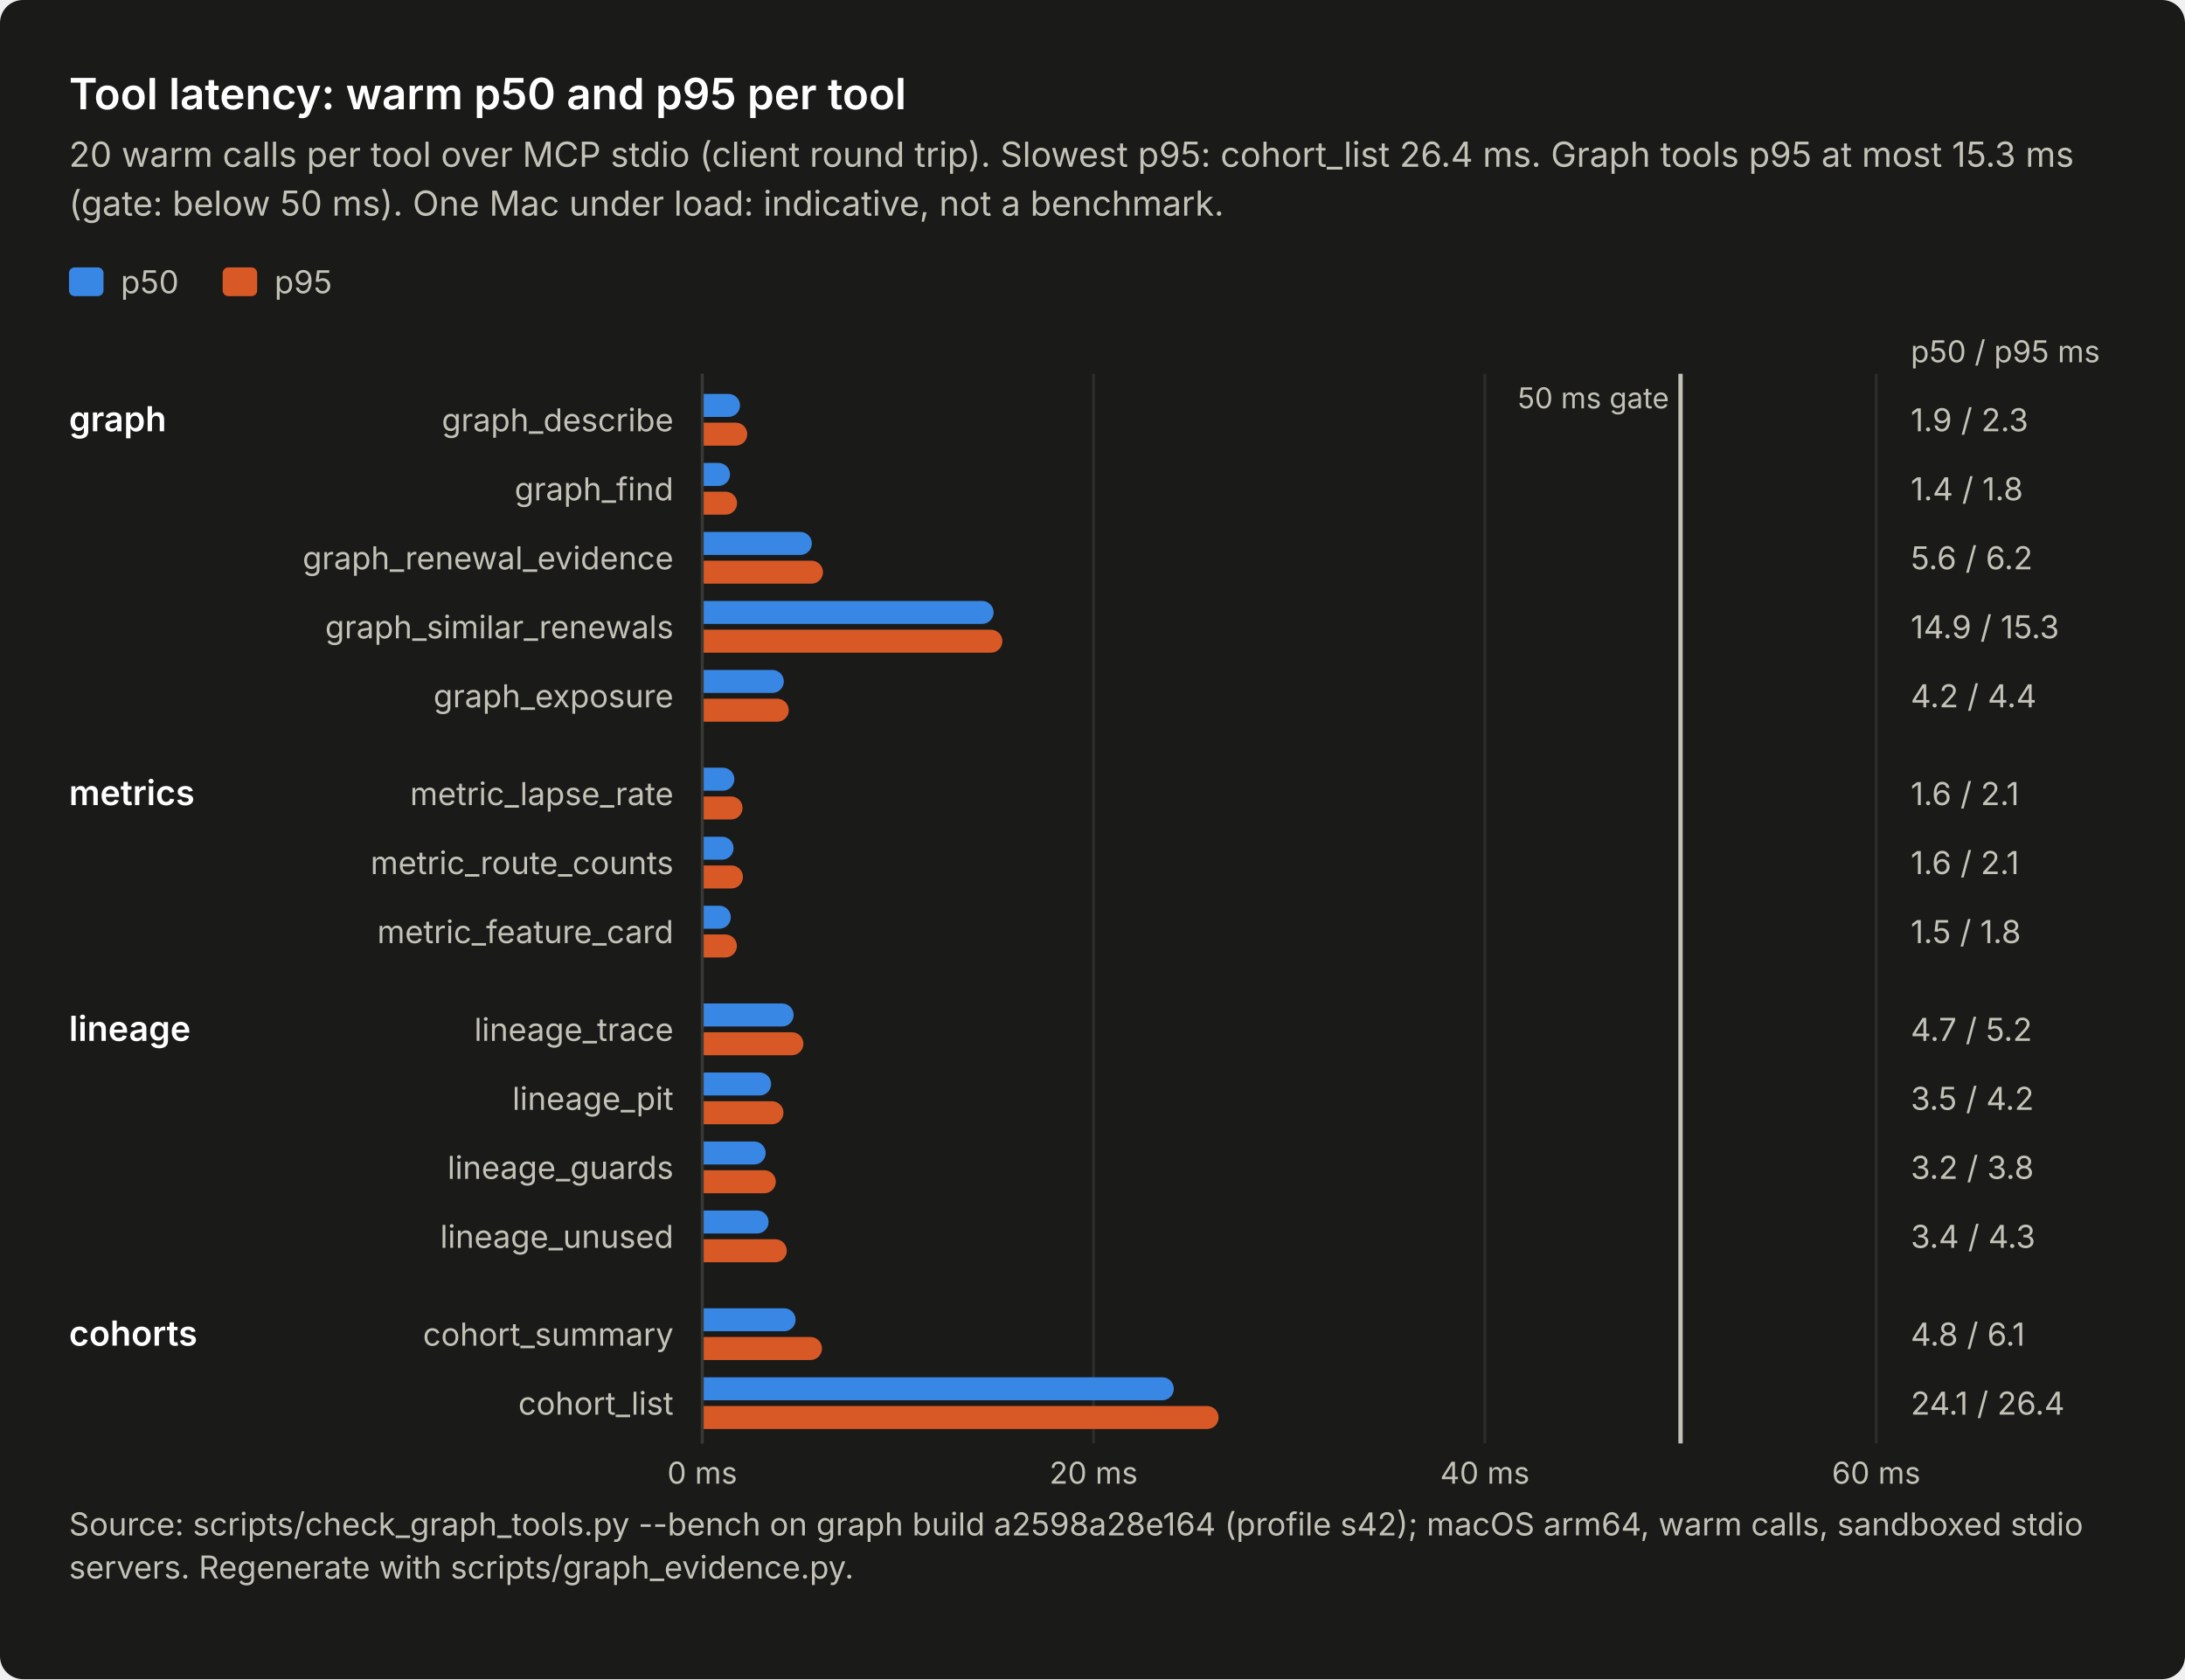
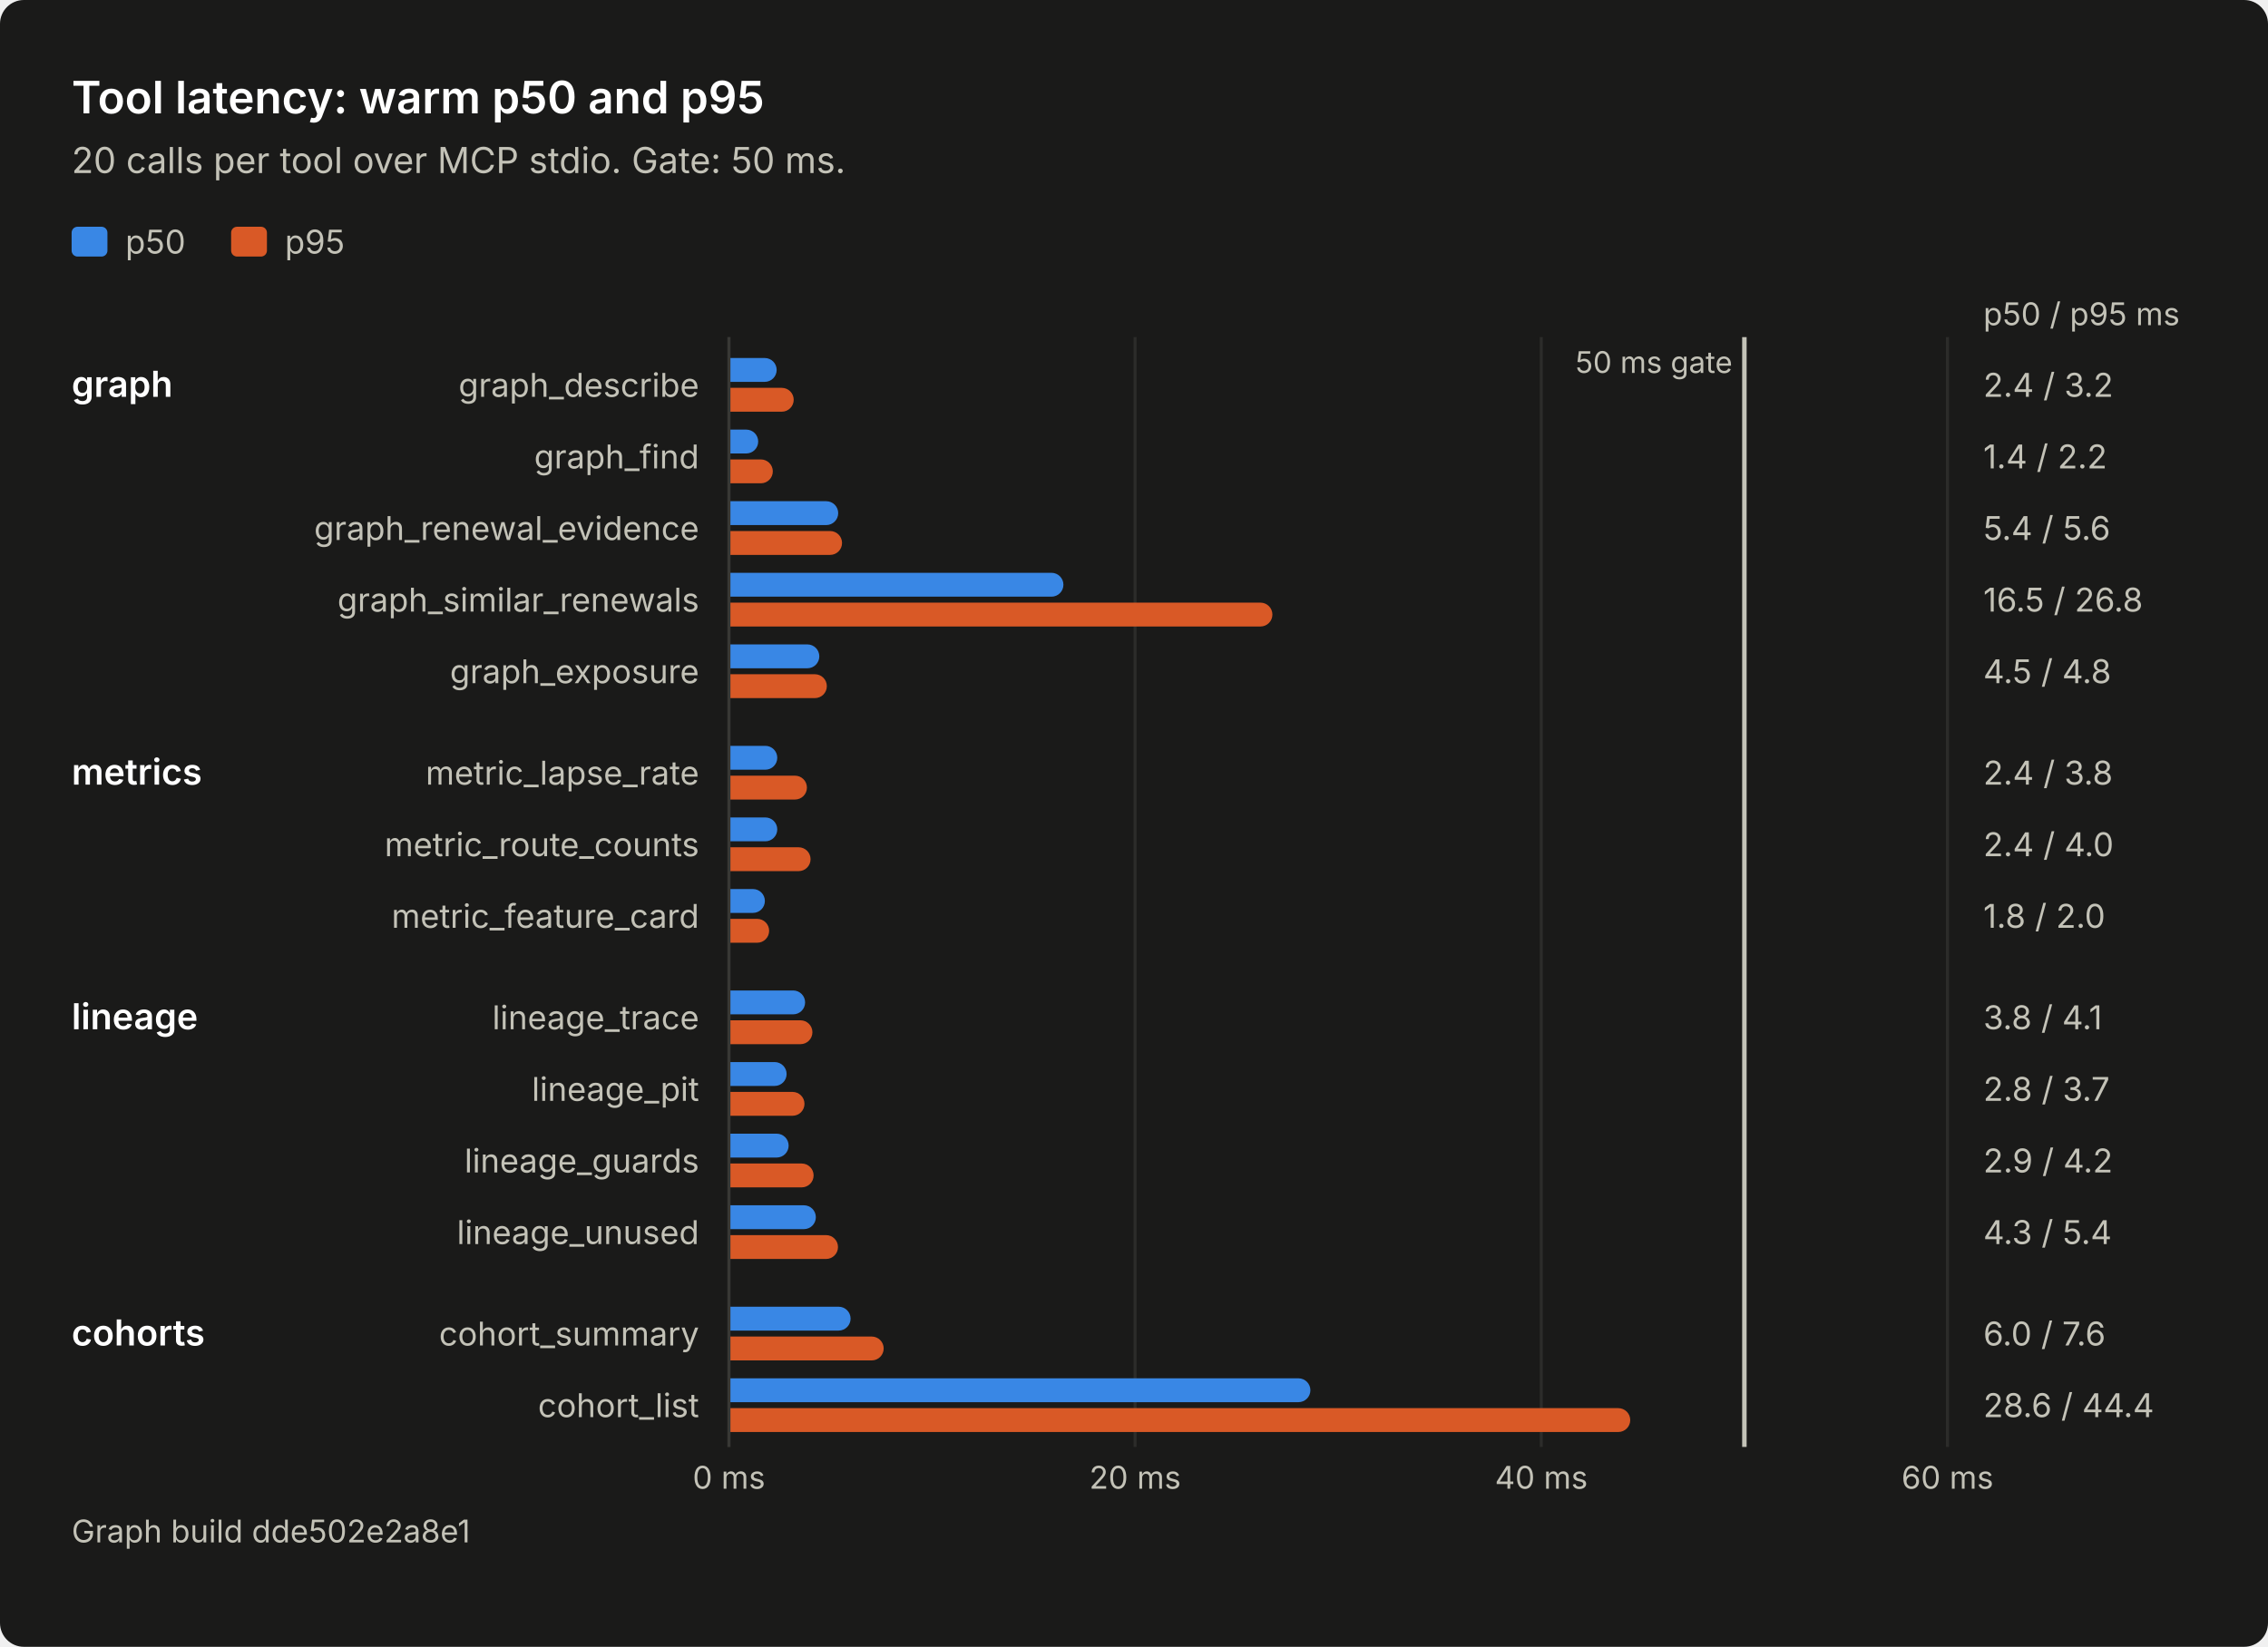
- <svg xmlns="http://www.w3.org/2000/svg" width="760" height="584" viewBox="0 0 760 584" role="img" font-family="system-ui, -apple-system, 'Segoe UI', sans-serif">
-   <rect width="760" height="584" rx="8" fill="#1a1a19" />
-   <text x="24" y="38" font-size="15" fill="#ffffff" font-weight="600">Tool latency: warm p50 and p95 per tool</text>
-   <text x="24" y="58" font-size="12" fill="#c3c2b7">20 warm calls per tool over MCP stdio (client round trip). Slowest p95: cohort_list 26.4 ms. Graph tools p95 at most 15.3 ms</text>
-   <text x="24" y="75" font-size="12" fill="#c3c2b7">(gate: below 50 ms). One Mac under load: indicative, not a benchmark.</text>
-   <rect x="24" y="93" width="12" height="10" fill="#3987e5" rx="2" />
-   <text x="42" y="102" font-size="11" fill="#c3c2b7">p50</text>
-   <rect x="77.45" y="93" width="12" height="10" fill="#d95926" rx="2" />
-   <text x="95.45" y="102" font-size="11" fill="#c3c2b7">p95</text>
-   <text x="664.59" y="126" font-size="10.5" fill="#c3c2b7">p50 / p95 ms</text>
-   <line x1="244.27" y1="130" x2="244.27" y2="502" stroke="#2c2c2a" stroke-width="1" />
-   <text x="244.27" y="516" font-size="10.5" fill="#c3c2b7" text-anchor="middle" font-variant-numeric="tabular-nums">0 ms</text>
-   <line x1="380.37" y1="130" x2="380.37" y2="502" stroke="#2c2c2a" stroke-width="1" />
-   <text x="380.37" y="516" font-size="10.5" fill="#c3c2b7" text-anchor="middle" font-variant-numeric="tabular-nums">20 ms</text>
-   <line x1="516.48" y1="130" x2="516.48" y2="502" stroke="#2c2c2a" stroke-width="1" />
-   <text x="516.48" y="516" font-size="10.5" fill="#c3c2b7" text-anchor="middle" font-variant-numeric="tabular-nums">40 ms</text>
-   <line x1="652.59" y1="130" x2="652.59" y2="502" stroke="#2c2c2a" stroke-width="1" />
-   <text x="652.59" y="516" font-size="10.5" fill="#c3c2b7" text-anchor="middle" font-variant-numeric="tabular-nums">60 ms</text>
-   <line x1="584.54" y1="130" x2="584.54" y2="502" stroke="#c3c2b7" stroke-width="1.5" />
-   <text x="580.54" y="142" font-size="10" fill="#c3c2b7" text-anchor="end">50 ms gate</text>
-   <text x="24" y="150" font-size="12" fill="#ffffff" font-weight="600">graph</text>
-   <text x="234.27" y="150" font-size="11" fill="#c3c2b7" text-anchor="end">graph_describe</text>
+ <svg xmlns="http://www.w3.org/2000/svg" width="760" height="552" viewBox="0 0 760 552" role="img" font-family="system-ui, -apple-system, 'Segoe UI', sans-serif">
+   <rect width="760" height="552" rx="8" fill="#1a1a19" />
+   <text x="24" y="38" font-size="15" fill="#ffffff" font-weight="600">Tool latency: warm p50 and p95</text>
+   <text x="24" y="58" font-size="12" fill="#c3c2b7">20 calls per tool over MCP stdio. Gate: 50 ms.</text>
+   <rect x="24" y="76" width="12" height="10" fill="#3987e5" rx="2" />
+   <text x="42" y="85" font-size="11" fill="#c3c2b7">p50</text>
+   <rect x="77.45" y="76" width="12" height="10" fill="#d95926" rx="2" />
+   <text x="95.45" y="85" font-size="11" fill="#c3c2b7">p95</text>
+   <text x="664.59" y="109" font-size="10.5" fill="#c3c2b7">p50 / p95 ms</text>
+   <line x1="244.27" y1="113" x2="244.27" y2="485" stroke="#2c2c2a" stroke-width="1" />
+   <text x="244.27" y="499" font-size="10.5" fill="#c3c2b7" text-anchor="middle" font-variant-numeric="tabular-nums">0 ms</text>
+   <line x1="380.37" y1="113" x2="380.37" y2="485" stroke="#2c2c2a" stroke-width="1" />
+   <text x="380.37" y="499" font-size="10.5" fill="#c3c2b7" text-anchor="middle" font-variant-numeric="tabular-nums">20 ms</text>
+   <line x1="516.48" y1="113" x2="516.48" y2="485" stroke="#2c2c2a" stroke-width="1" />
+   <text x="516.48" y="499" font-size="10.5" fill="#c3c2b7" text-anchor="middle" font-variant-numeric="tabular-nums">40 ms</text>
+   <line x1="652.59" y1="113" x2="652.59" y2="485" stroke="#2c2c2a" stroke-width="1" />
+   <text x="652.59" y="499" font-size="10.5" fill="#c3c2b7" text-anchor="middle" font-variant-numeric="tabular-nums">60 ms</text>
+   <line x1="584.54" y1="113" x2="584.54" y2="485" stroke="#c3c2b7" stroke-width="1.5" />
+   <text x="580.54" y="125" font-size="10" fill="#c3c2b7" text-anchor="end">50 ms gate</text>
+   <text x="24" y="133" font-size="12" fill="#ffffff" font-weight="600">graph</text>
+   <text x="234.27" y="133" font-size="11" fill="#c3c2b7" text-anchor="end">graph_describe</text>
  <g>
-     <path d="M244.27 137H253.4A4 4 0 0 1 257.4 141V141A4 4 0 0 1 253.4 145H244.27Z" fill="#3987e5" />
+     <path d="M244.27 120H256.26A4 4 0 0 1 260.26 124V124A4 4 0 0 1 256.26 128H244.27Z" fill="#3987e5" />
  </g>
  <g>
-     <path d="M244.27 147H255.92A4 4 0 0 1 259.92 151V151A4 4 0 0 1 255.92 155H244.27Z" fill="#d95926" />
+     <path d="M244.27 130H261.97A4 4 0 0 1 265.97 134V134A4 4 0 0 1 261.97 138H244.27Z" fill="#d95926" />
  </g>
-   <text x="664.59" y="150" font-size="11" fill="#c3c2b7" font-variant-numeric="tabular-nums">1.9 / 2.3</text>
-   <text x="234.27" y="174" font-size="11" fill="#c3c2b7" text-anchor="end">graph_find</text>
+   <text x="664.59" y="133" font-size="11" fill="#c3c2b7" font-variant-numeric="tabular-nums">2.4 / 3.2</text>
+   <text x="234.27" y="157" font-size="11" fill="#c3c2b7" text-anchor="end">graph_find</text>
  <g>
-     <path d="M244.27 161H249.93A4 4 0 0 1 253.93 165V165A4 4 0 0 1 249.93 169H244.27Z" fill="#3987e5" />
+     <path d="M244.27 144H250.07A4 4 0 0 1 254.07 148V148A4 4 0 0 1 250.07 152H244.27Z" fill="#3987e5" />
  </g>
  <g>
-     <path d="M244.27 171H252.38A4 4 0 0 1 256.38 175V175A4 4 0 0 1 252.38 179H244.27Z" fill="#d95926" />
+     <path d="M244.27 154H254.97A4 4 0 0 1 258.97 158V158A4 4 0 0 1 254.97 162H244.27Z" fill="#d95926" />
  </g>
-   <text x="664.59" y="174" font-size="11" fill="#c3c2b7" font-variant-numeric="tabular-nums">1.4 / 1.8</text>
-   <text x="234.27" y="198" font-size="11" fill="#c3c2b7" text-anchor="end">graph_renewal_evidence</text>
+   <text x="664.59" y="157" font-size="11" fill="#c3c2b7" font-variant-numeric="tabular-nums">1.4 / 2.2</text>
+   <text x="234.27" y="181" font-size="11" fill="#c3c2b7" text-anchor="end">graph_renewal_evidence</text>
  <g>
-     <path d="M244.27 185H278.38A4 4 0 0 1 282.38 189V189A4 4 0 0 1 278.38 193H244.27Z" fill="#3987e5" />
+     <path d="M244.27 168H276.88A4 4 0 0 1 280.88 172V172A4 4 0 0 1 276.88 176H244.27Z" fill="#3987e5" />
  </g>
  <g>
-     <path d="M244.27 195H282.26A4 4 0 0 1 286.26 199V199A4 4 0 0 1 282.26 203H244.27Z" fill="#d95926" />
+     <path d="M244.27 178H278.17A4 4 0 0 1 282.17 182V182A4 4 0 0 1 278.17 186H244.27Z" fill="#d95926" />
  </g>
-   <text x="664.59" y="198" font-size="11" fill="#c3c2b7" font-variant-numeric="tabular-nums">5.6 / 6.2</text>
-   <text x="234.27" y="222" font-size="11" fill="#c3c2b7" text-anchor="end">graph_similar_renewals</text>
+   <text x="664.59" y="181" font-size="11" fill="#c3c2b7" font-variant-numeric="tabular-nums">5.4 / 5.6</text>
+   <text x="234.27" y="205" font-size="11" fill="#c3c2b7" text-anchor="end">graph_similar_renewals</text>
  <g>
-     <path d="M244.27 209H341.6A4 4 0 0 1 345.6 213V213A4 4 0 0 1 341.6 217H244.27Z" fill="#3987e5" />
+     <path d="M244.27 192H352.35A4 4 0 0 1 356.35 196V196A4 4 0 0 1 352.35 200H244.27Z" fill="#3987e5" />
  </g>
  <g>
-     <path d="M244.27 219H344.66A4 4 0 0 1 348.66 223V223A4 4 0 0 1 344.66 227H244.27Z" fill="#d95926" />
+     <path d="M244.27 202H422.38A4 4 0 0 1 426.38 206V206A4 4 0 0 1 422.38 210H244.27Z" fill="#d95926" />
  </g>
-   <text x="664.59" y="222" font-size="11" fill="#c3c2b7" font-variant-numeric="tabular-nums">14.9 / 15.3</text>
-   <text x="234.27" y="246" font-size="11" fill="#c3c2b7" text-anchor="end">graph_exposure</text>
+   <text x="664.59" y="205" font-size="11" fill="#c3c2b7" font-variant-numeric="tabular-nums">16.5 / 26.8</text>
+   <text x="234.27" y="229" font-size="11" fill="#c3c2b7" text-anchor="end">graph_exposure</text>
  <g>
-     <path d="M244.27 233H268.64A4 4 0 0 1 272.64 237V237A4 4 0 0 1 268.64 241H244.27Z" fill="#3987e5" />
+     <path d="M244.27 216H270.55A4 4 0 0 1 274.55 220V220A4 4 0 0 1 270.55 224H244.27Z" fill="#3987e5" />
  </g>
  <g>
-     <path d="M244.27 243H270.35A4 4 0 0 1 274.35 247V247A4 4 0 0 1 270.35 251H244.27Z" fill="#d95926" />
+     <path d="M244.27 226H273.07A4 4 0 0 1 277.07 230V230A4 4 0 0 1 273.07 234H244.27Z" fill="#d95926" />
  </g>
-   <text x="664.59" y="246" font-size="11" fill="#c3c2b7" font-variant-numeric="tabular-nums">4.2 / 4.4</text>
-   <text x="24" y="280" font-size="12" fill="#ffffff" font-weight="600">metrics</text>
-   <text x="234.27" y="280" font-size="11" fill="#c3c2b7" text-anchor="end">metric_lapse_rate</text>
+   <text x="664.59" y="229" font-size="11" fill="#c3c2b7" font-variant-numeric="tabular-nums">4.5 / 4.8</text>
+   <text x="24" y="263" font-size="12" fill="#ffffff" font-weight="600">metrics</text>
+   <text x="234.27" y="263" font-size="11" fill="#c3c2b7" text-anchor="end">metric_lapse_rate</text>
  <g>
-     <path d="M244.27 267H251.43A4 4 0 0 1 255.43 271V271A4 4 0 0 1 251.43 275H244.27Z" fill="#3987e5" />
+     <path d="M244.27 250H256.46A4 4 0 0 1 260.46 254V254A4 4 0 0 1 256.46 258H244.27Z" fill="#3987e5" />
  </g>
  <g>
-     <path d="M244.27 277H254.28A4 4 0 0 1 258.28 281V281A4 4 0 0 1 254.28 285H244.27Z" fill="#d95926" />
+     <path d="M244.27 260H266.4A4 4 0 0 1 270.4 264V264A4 4 0 0 1 266.4 268H244.27Z" fill="#d95926" />
  </g>
-   <text x="664.59" y="280" font-size="11" fill="#c3c2b7" font-variant-numeric="tabular-nums">1.6 / 2.1</text>
-   <text x="234.27" y="304" font-size="11" fill="#c3c2b7" text-anchor="end">metric_route_counts</text>
+   <text x="664.59" y="263" font-size="11" fill="#c3c2b7" font-variant-numeric="tabular-nums">2.4 / 3.8</text>
+   <text x="234.27" y="287" font-size="11" fill="#c3c2b7" text-anchor="end">metric_route_counts</text>
  <g>
-     <path d="M244.27 291H251.15A4 4 0 0 1 255.15 295V295A4 4 0 0 1 251.15 299H244.27Z" fill="#3987e5" />
+     <path d="M244.27 274H256.46A4 4 0 0 1 260.46 278V278A4 4 0 0 1 256.46 282H244.27Z" fill="#3987e5" />
  </g>
  <g>
-     <path d="M244.27 301H254.42A4 4 0 0 1 258.42 305V305A4 4 0 0 1 254.42 309H244.27Z" fill="#d95926" />
+     <path d="M244.27 284H267.62A4 4 0 0 1 271.62 288V288A4 4 0 0 1 267.62 292H244.27Z" fill="#d95926" />
  </g>
-   <text x="664.59" y="304" font-size="11" fill="#c3c2b7" font-variant-numeric="tabular-nums">1.6 / 2.1</text>
-   <text x="234.27" y="328" font-size="11" fill="#c3c2b7" text-anchor="end">metric_feature_card</text>
+   <text x="664.59" y="287" font-size="11" fill="#c3c2b7" font-variant-numeric="tabular-nums">2.4 / 4.0</text>
+   <text x="234.27" y="311" font-size="11" fill="#c3c2b7" text-anchor="end">metric_feature_card</text>
  <g>
-     <path d="M244.27 315H250.2A4 4 0 0 1 254.2 319V319A4 4 0 0 1 250.2 323H244.27Z" fill="#3987e5" />
+     <path d="M244.27 298H252.31A4 4 0 0 1 256.31 302V302A4 4 0 0 1 252.31 306H244.27Z" fill="#3987e5" />
  </g>
  <g>
-     <path d="M244.27 325H252.31A4 4 0 0 1 256.31 329V329A4 4 0 0 1 252.31 333H244.27Z" fill="#d95926" />
+     <path d="M244.27 308H253.74A4 4 0 0 1 257.74 312V312A4 4 0 0 1 253.74 316H244.27Z" fill="#d95926" />
  </g>
-   <text x="664.59" y="328" font-size="11" fill="#c3c2b7" font-variant-numeric="tabular-nums">1.5 / 1.8</text>
-   <text x="24" y="362" font-size="12" fill="#ffffff" font-weight="600">lineage</text>
-   <text x="234.27" y="362" font-size="11" fill="#c3c2b7" text-anchor="end">lineage_trace</text>
+   <text x="664.59" y="311" font-size="11" fill="#c3c2b7" font-variant-numeric="tabular-nums">1.8 / 2.0</text>
+   <text x="24" y="345" font-size="12" fill="#ffffff" font-weight="600">lineage</text>
+   <text x="234.27" y="345" font-size="11" fill="#c3c2b7" text-anchor="end">lineage_trace</text>
  <g>
-     <path d="M244.27 349H272.05A4 4 0 0 1 276.05 353V353A4 4 0 0 1 272.05 357H244.27Z" fill="#3987e5" />
+     <path d="M244.27 332H265.79A4 4 0 0 1 269.79 336V336A4 4 0 0 1 265.79 340H244.27Z" fill="#3987e5" />
  </g>
  <g>
-     <path d="M244.27 359H275.45A4 4 0 0 1 279.45 363V363A4 4 0 0 1 275.45 367H244.27Z" fill="#d95926" />
+     <path d="M244.27 342H268.24A4 4 0 0 1 272.24 346V346A4 4 0 0 1 268.24 350H244.27Z" fill="#d95926" />
  </g>
-   <text x="664.59" y="362" font-size="11" fill="#c3c2b7" font-variant-numeric="tabular-nums">4.7 / 5.2</text>
-   <text x="234.27" y="386" font-size="11" fill="#c3c2b7" text-anchor="end">lineage_pit</text>
+   <text x="664.59" y="345" font-size="11" fill="#c3c2b7" font-variant-numeric="tabular-nums">3.8 / 4.1</text>
+   <text x="234.27" y="369" font-size="11" fill="#c3c2b7" text-anchor="end">lineage_pit</text>
  <g>
-     <path d="M244.27 373H264.22A4 4 0 0 1 268.22 377V377A4 4 0 0 1 264.22 381H244.27Z" fill="#3987e5" />
+     <path d="M244.27 356H259.59A4 4 0 0 1 263.59 360V360A4 4 0 0 1 259.59 364H244.27Z" fill="#3987e5" />
  </g>
  <g>
-     <path d="M244.27 383H268.51A4 4 0 0 1 272.51 387V387A4 4 0 0 1 268.51 391H244.27Z" fill="#d95926" />
+     <path d="M244.27 366H265.58A4 4 0 0 1 269.58 370V370A4 4 0 0 1 265.58 374H244.27Z" fill="#d95926" />
  </g>
-   <text x="664.59" y="386" font-size="11" fill="#c3c2b7" font-variant-numeric="tabular-nums">3.5 / 4.2</text>
-   <text x="234.27" y="410" font-size="11" fill="#c3c2b7" text-anchor="end">lineage_guards</text>
+   <text x="664.59" y="369" font-size="11" fill="#c3c2b7" font-variant-numeric="tabular-nums">2.8 / 3.7</text>
+   <text x="234.27" y="393" font-size="11" fill="#c3c2b7" text-anchor="end">lineage_guards</text>
  <g>
-     <path d="M244.27 397H262.32A4 4 0 0 1 266.32 401V401A4 4 0 0 1 262.32 405H244.27Z" fill="#3987e5" />
+     <path d="M244.27 380H260.27A4 4 0 0 1 264.27 384V384A4 4 0 0 1 260.27 388H244.27Z" fill="#3987e5" />
  </g>
  <g>
-     <path d="M244.27 407H265.85A4 4 0 0 1 269.85 411V411A4 4 0 0 1 265.85 415H244.27Z" fill="#d95926" />
+     <path d="M244.27 390H268.64A4 4 0 0 1 272.64 394V394A4 4 0 0 1 268.64 398H244.27Z" fill="#d95926" />
  </g>
-   <text x="664.59" y="410" font-size="11" fill="#c3c2b7" font-variant-numeric="tabular-nums">3.2 / 3.8</text>
-   <text x="234.27" y="434" font-size="11" fill="#c3c2b7" text-anchor="end">lineage_unused</text>
+   <text x="664.59" y="393" font-size="11" fill="#c3c2b7" font-variant-numeric="tabular-nums">2.9 / 4.2</text>
+   <text x="234.27" y="417" font-size="11" fill="#c3c2b7" text-anchor="end">lineage_unused</text>
  <g>
-     <path d="M244.27 421H263.34A4 4 0 0 1 267.34 425V425A4 4 0 0 1 263.34 429H244.27Z" fill="#3987e5" />
+     <path d="M244.27 404H269.39A4 4 0 0 1 273.39 408V408A4 4 0 0 1 269.39 412H244.27Z" fill="#3987e5" />
  </g>
  <g>
-     <path d="M244.27 431H269.67A4 4 0 0 1 273.67 435V435A4 4 0 0 1 269.67 439H244.27Z" fill="#d95926" />
+     <path d="M244.27 414H276.81A4 4 0 0 1 280.81 418V418A4 4 0 0 1 276.81 422H244.27Z" fill="#d95926" />
  </g>
-   <text x="664.59" y="434" font-size="11" fill="#c3c2b7" font-variant-numeric="tabular-nums">3.4 / 4.3</text>
-   <text x="24" y="468" font-size="12" fill="#ffffff" font-weight="600">cohorts</text>
-   <text x="234.27" y="468" font-size="11" fill="#c3c2b7" text-anchor="end">cohort_summary</text>
+   <text x="664.59" y="417" font-size="11" fill="#c3c2b7" font-variant-numeric="tabular-nums">4.3 / 5.4</text>
+   <text x="24" y="451" font-size="12" fill="#ffffff" font-weight="600">cohorts</text>
+   <text x="234.27" y="451" font-size="11" fill="#c3c2b7" text-anchor="end">cohort_summary</text>
  <g>
-     <path d="M244.27 455H272.73A4 4 0 0 1 276.73 459V459A4 4 0 0 1 272.73 463H244.27Z" fill="#3987e5" />
+     <path d="M244.27 438H281.03A4 4 0 0 1 285.03 442V442A4 4 0 0 1 281.03 446H244.27Z" fill="#3987e5" />
  </g>
  <g>
-     <path d="M244.27 465H281.91A4 4 0 0 1 285.91 469V469A4 4 0 0 1 281.91 473H244.27Z" fill="#d95926" />
+     <path d="M244.27 448H292.12A4 4 0 0 1 296.12 452V452A4 4 0 0 1 292.12 456H244.27Z" fill="#d95926" />
  </g>
-   <text x="664.59" y="468" font-size="11" fill="#c3c2b7" font-variant-numeric="tabular-nums">4.8 / 6.1</text>
-   <text x="234.27" y="492" font-size="11" fill="#c3c2b7" text-anchor="end">cohort_list</text>
+   <text x="664.59" y="451" font-size="11" fill="#c3c2b7" font-variant-numeric="tabular-nums">6.0 / 7.6</text>
+   <text x="234.27" y="475" font-size="11" fill="#c3c2b7" text-anchor="end">cohort_list</text>
  <g>
-     <path d="M244.27 479H404.28A4 4 0 0 1 408.28 483V483A4 4 0 0 1 404.28 487H244.27Z" fill="#3987e5" />
+     <path d="M244.27 462H435.11A4 4 0 0 1 439.11 466V466A4 4 0 0 1 435.11 470H244.27Z" fill="#3987e5" />
  </g>
  <g>
-     <path d="M244.27 489H419.86A4 4 0 0 1 423.86 493V493A4 4 0 0 1 419.86 497H244.27Z" fill="#d95926" />
+     <path d="M244.27 472H542.29A4 4 0 0 1 546.29 476V476A4 4 0 0 1 542.29 480H244.27Z" fill="#d95926" />
  </g>
-   <text x="664.59" y="492" font-size="11" fill="#c3c2b7" font-variant-numeric="tabular-nums">24.1 / 26.4</text>
-   <line x1="244.27" y1="130" x2="244.27" y2="502" stroke="#383835" stroke-width="1" />
-   <text x="24" y="534" font-size="11" fill="#c3c2b7">Source: scripts/check_graph_tools.py --bench on graph build a2598a28e164 (profile s42); macOS arm64, warm calls, sandboxed stdio</text>
-   <text x="24" y="549" font-size="11" fill="#c3c2b7">servers. Regenerate with scripts/graph_evidence.py.</text>
+   <text x="664.59" y="475" font-size="11" fill="#c3c2b7" font-variant-numeric="tabular-nums">28.6 / 44.4</text>
+   <line x1="244.27" y1="113" x2="244.27" y2="485" stroke="#383835" stroke-width="1" />
+   <text x="24" y="517" font-size="10.5" fill="#c3c2b7">Graph build dde502e2a8e1</text>
</svg>
